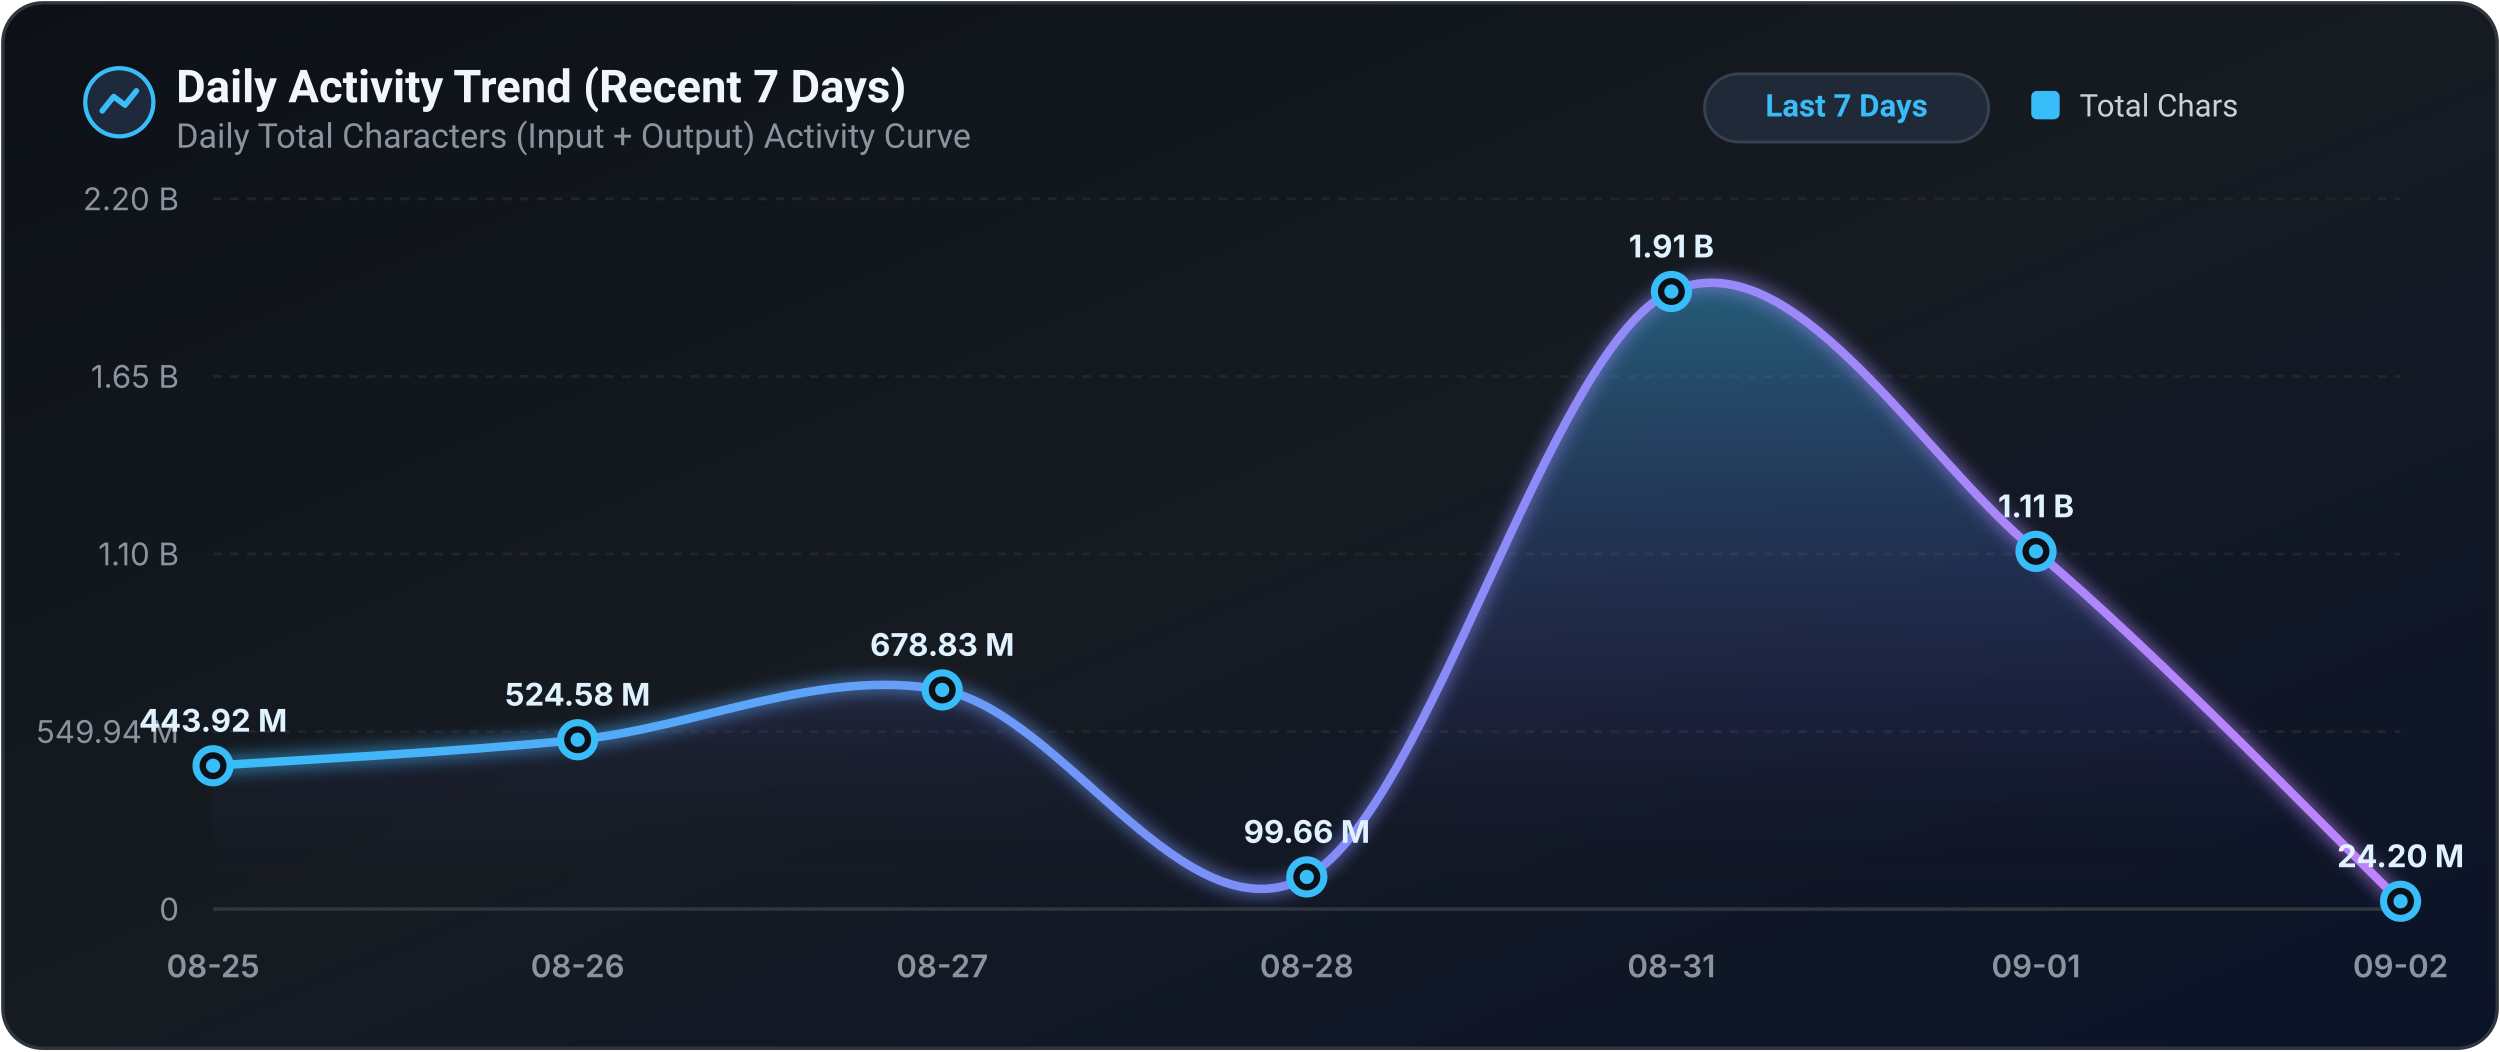
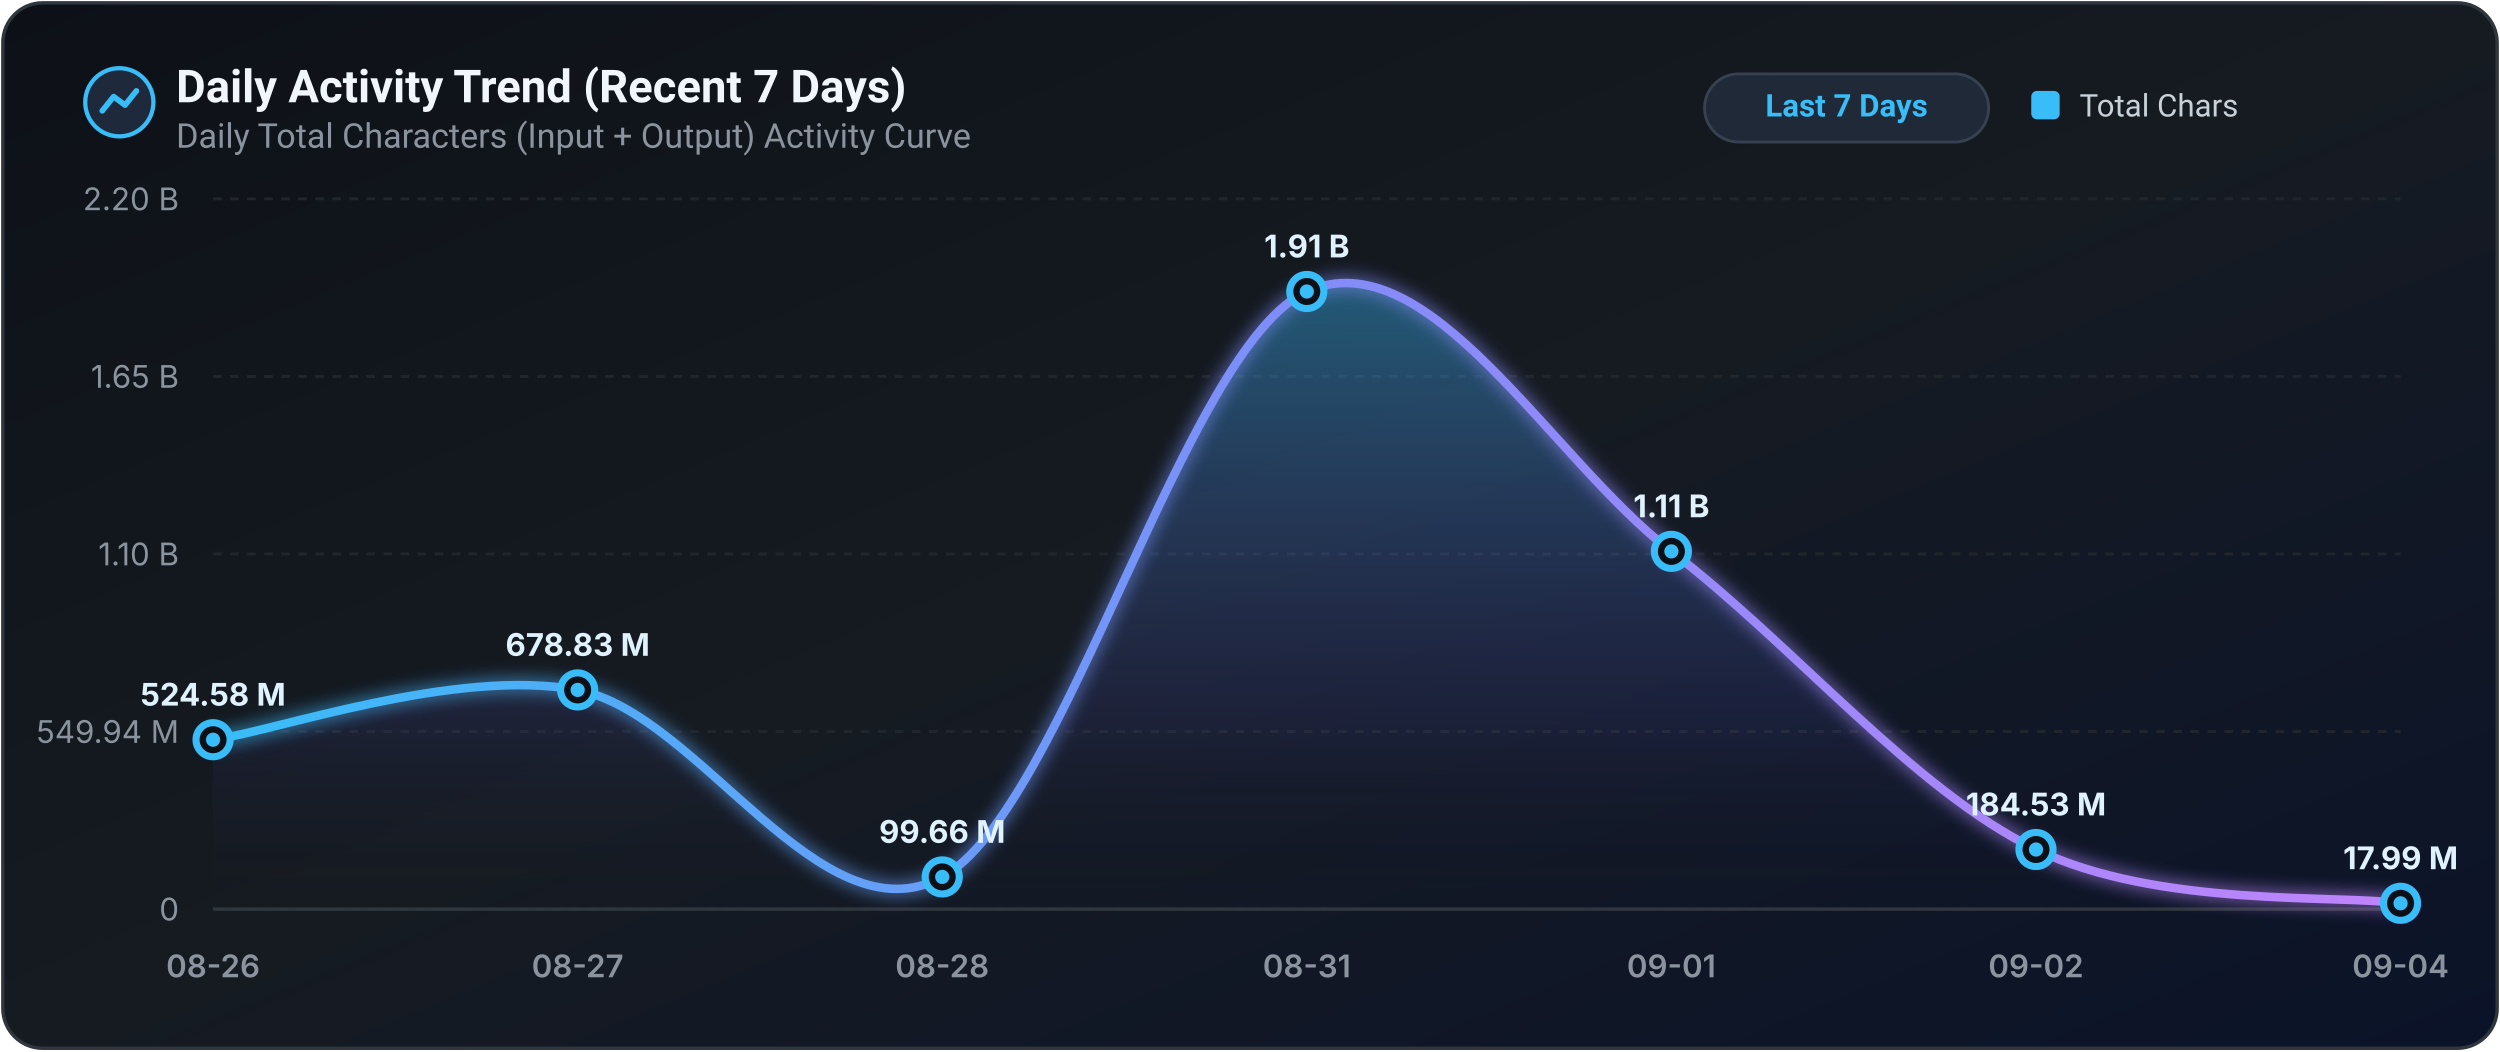
<svg xmlns="http://www.w3.org/2000/svg" viewBox="0 0 880 370" width="100%" height="100%">
  <defs>
    <linearGradient id="trendBg" x1="0%" y1="0%" x2="100%" y2="100%">
      <stop offset="0%" stop-color="#0d1117" />
      <stop offset="50%" stop-color="#161b22" />
      <stop offset="100%" stop-color="#0b1329" />
    </linearGradient>
    <linearGradient id="areaFill" x1="0%" y1="0%" x2="0%" y2="100%">
      <stop offset="0%" stop-color="#38bdf8" stop-opacity="0.4" />
      <stop offset="70%" stop-color="#6366f1" stop-opacity="0.1" />
      <stop offset="100%" stop-color="#0d1117" stop-opacity="0" />
    </linearGradient>
    <linearGradient id="lineGrad" x1="0%" y1="0%" x2="100%" y2="0%">
      <stop offset="0%" stop-color="#38bdf8" />
      <stop offset="50%" stop-color="#818cf8" />
      <stop offset="100%" stop-color="#c084fc" />
    </linearGradient>
    <filter id="lineGlow" x="-20%" y="-20%" width="140%" height="140%">
      <feGaussianBlur stdDeviation="3" result="blur" />
      <feComposite in="SourceGraphic" in2="blur" operator="over" />
    </filter>
  </defs>
  <style>
    .chart-title { font-family: -apple-system, BlinkMacSystemFont, 'Segoe UI', Roboto, sans-serif; font-size: 16px; font-weight: 700; fill: #f0f6fc; }
    .chart-sub { font-family: -apple-system, BlinkMacSystemFont, 'Segoe UI', Roboto, sans-serif; font-size: 12px; fill: #8b949e; }
    .legend-text { font-family: -apple-system, BlinkMacSystemFont, 'Segoe UI', Roboto, sans-serif; font-size: 11px; fill: #c9d1d9; }
    .pill-badge { font-family: -apple-system, BlinkMacSystemFont, 'Segoe UI', Roboto, sans-serif; font-size: 11px; font-weight: 600; fill: #38bdf8; }
  </style>
  <rect x="1" y="1" width="878" height="368" rx="14" fill="url(#trendBg)" stroke="#30363d" stroke-width="1.2" />
  <g transform="translate(30, 24)">
    <circle cx="12" cy="12" r="12" fill="#1e293b" stroke="#38bdf8" stroke-width="1.5" />
    <path d="M 6 15 L 10 10 L 14 13 L 18 8" fill="none" stroke="#38bdf8" stroke-width="2" stroke-linecap="round" stroke-linejoin="round" />
    <text x="32" y="12" class="chart-title">Daily Activity Trend (Recent 7 Days)</text>
    <text x="32" y="28" class="chart-sub">Daily Total Characters (Input + Output) Activity Curve</text>
  </g>
  <g transform="translate(600, 24)">
    <rect x="0" y="2" width="100" height="24" rx="12" fill="#1f2937" stroke="#374151" stroke-width="1" />
    <text x="50" y="17" text-anchor="middle" class="pill-badge">Last 7 Days</text>
    <rect x="115" y="8" width="10" height="10" rx="2" fill="#38bdf8" />
    <text x="132" y="17" class="legend-text">Total Chars</text>
  </g>
  <line x1="75" y1="320" x2="845" y2="320" stroke="#21262d" stroke-dasharray="3,3" stroke-width="1" />
  <text x="63" y="324" text-anchor="end" font-size="11" fill="#8b949e" font-family="-apple-system, sans-serif">0</text>
  <line x1="75" y1="257.5" x2="845" y2="257.5" stroke="#21262d" stroke-dasharray="3,3" stroke-width="1" />
  <text x="63" y="261.5" text-anchor="end" font-size="11" fill="#8b949e" font-family="-apple-system, sans-serif">549.94 M</text>
  <line x1="75" y1="195" x2="845" y2="195" stroke="#21262d" stroke-dasharray="3,3" stroke-width="1" />
  <text x="63" y="199" text-anchor="end" font-size="11" fill="#8b949e" font-family="-apple-system, sans-serif">1.10 B</text>
  <line x1="75" y1="132.5" x2="845" y2="132.5" stroke="#21262d" stroke-dasharray="3,3" stroke-width="1" />
  <text x="63" y="136.5" text-anchor="end" font-size="11" fill="#8b949e" font-family="-apple-system, sans-serif">1.65 B</text>
  <line x1="75" y1="70" x2="845" y2="70" stroke="#21262d" stroke-dasharray="3,3" stroke-width="1" />
  <text x="63" y="74" text-anchor="end" font-size="11" fill="#8b949e" font-family="-apple-system, sans-serif">2.20 B</text>
  <line x1="75" y1="320" x2="845" y2="320" stroke="#30363d" stroke-width="1.2" />
-   <path d="M 75 269.549 C 96.4 268.0, 160.6 264.8, 203.3 260.4 C 246.1 255.9, 288.9 234.8, 331.7 242.9 C 374.4 250.9, 417.2 332.0, 460.0 308.7 C 502.8 285.3, 545.6 121.7, 588.3 102.6 C 631.1 83.5, 673.9 158.3, 716.7 194.1 C 759.4 229.9, 823.6 296.7, 845.0 317.3 L 845 320 L 75 320 Z" fill="url(#areaFill)" />
-   <path d="M 75 269.549 C 96.4 268.0, 160.6 264.8, 203.3 260.4 C 246.1 255.9, 288.9 234.8, 331.7 242.9 C 374.4 250.9, 417.2 332.0, 460.0 308.7 C 502.8 285.3, 545.6 121.7, 588.3 102.6 C 631.1 83.5, 673.9 158.3, 716.7 194.1 C 759.4 229.9, 823.6 296.7, 845.0 317.3" fill="none" stroke="url(#lineGrad)" stroke-width="3" stroke-linecap="round" stroke-linejoin="round" filter="url(#lineGlow)" />
+   <path d="M 75 260.382 C 96.4 257.5, 160.6 234.8, 203.3 242.9 C 246.1 250.9, 288.9 332.0, 331.7 308.7 C 374.4 285.3, 417.2 121.7, 460.0 102.6 C 502.8 83.5, 545.6 161.3, 588.3 194.1 C 631.1 226.8, 673.9 278.4, 716.7 299.0 C 759.4 319.7, 823.6 314.8, 845.0 318.0 L 845 320 L 75 320 Z" fill="url(#areaFill)" />
+   <path d="M 75 260.382 C 96.4 257.5, 160.6 234.8, 203.3 242.9 C 246.1 250.9, 288.9 332.0, 331.7 308.7 C 374.4 285.3, 417.2 121.7, 460.0 102.6 C 502.8 83.5, 545.6 161.3, 588.3 194.1 C 631.1 226.8, 673.9 278.4, 716.7 299.0 C 759.4 319.7, 823.6 314.8, 845.0 318.0" fill="none" stroke="url(#lineGrad)" stroke-width="3" stroke-linecap="round" stroke-linejoin="round" filter="url(#lineGlow)" />
  <g class="data-point">
-     <circle cx="75" cy="269.549" r="6" fill="#0d1117" stroke="#38bdf8" stroke-width="2.5" />
-     <circle cx="75" cy="269.549" r="2.5" fill="#38bdf8" />
-     <text x="75" y="257.549" text-anchor="middle" font-size="11" font-weight="700" fill="#e0f2fe" font-family="-apple-system, sans-serif">443.92 M</text>
+     <circle cx="75" cy="260.382" r="6" fill="#0d1117" stroke="#38bdf8" stroke-width="2.5" />
+     <circle cx="75" cy="260.382" r="2.5" fill="#38bdf8" />
+     <text x="75" y="248.382" text-anchor="middle" font-size="11" font-weight="700" fill="#e0f2fe" font-family="-apple-system, sans-serif">524.58 M</text>
  </g>
  <g class="data-point">
-     <circle cx="203.333" cy="260.382" r="6" fill="#0d1117" stroke="#38bdf8" stroke-width="2.5" />
-     <circle cx="203.333" cy="260.382" r="2.5" fill="#38bdf8" />
-     <text x="203.333" y="248.382" text-anchor="middle" font-size="11" font-weight="700" fill="#e0f2fe" font-family="-apple-system, sans-serif">524.58 M</text>
+     <circle cx="203.333" cy="242.852" r="6" fill="#0d1117" stroke="#38bdf8" stroke-width="2.5" />
+     <circle cx="203.333" cy="242.852" r="2.5" fill="#38bdf8" />
+     <text x="203.333" y="230.852" text-anchor="middle" font-size="11" font-weight="700" fill="#e0f2fe" font-family="-apple-system, sans-serif">678.83 M</text>
  </g>
  <g class="data-point">
-     <circle cx="331.667" cy="242.852" r="6" fill="#0d1117" stroke="#38bdf8" stroke-width="2.5" />
-     <circle cx="331.667" cy="242.852" r="2.5" fill="#38bdf8" />
-     <text x="331.667" y="230.852" text-anchor="middle" font-size="11" font-weight="700" fill="#e0f2fe" font-family="-apple-system, sans-serif">678.83 M</text>
+     <circle cx="331.667" cy="308.674" r="6" fill="#0d1117" stroke="#38bdf8" stroke-width="2.5" />
+     <circle cx="331.667" cy="308.674" r="2.5" fill="#38bdf8" />
+     <text x="331.667" y="296.674" text-anchor="middle" font-size="11" font-weight="700" fill="#e0f2fe" font-family="-apple-system, sans-serif">99.66 M</text>
  </g>
  <g class="data-point">
-     <circle cx="460" cy="308.674" r="6" fill="#0d1117" stroke="#38bdf8" stroke-width="2.5" />
-     <circle cx="460" cy="308.674" r="2.5" fill="#38bdf8" />
-     <text x="460" y="296.674" text-anchor="middle" font-size="11" font-weight="700" fill="#e0f2fe" font-family="-apple-system, sans-serif">99.66 M</text>
+     <circle cx="460" cy="102.609" r="6" fill="#0d1117" stroke="#38bdf8" stroke-width="2.5" />
+     <circle cx="460" cy="102.609" r="2.5" fill="#38bdf8" />
+     <text x="460" y="90.609" text-anchor="middle" font-size="11" font-weight="700" fill="#e0f2fe" font-family="-apple-system, sans-serif">1.91 B</text>
  </g>
  <g class="data-point">
-     <circle cx="588.333" cy="102.609" r="6" fill="#0d1117" stroke="#38bdf8" stroke-width="2.5" />
-     <circle cx="588.333" cy="102.609" r="2.5" fill="#38bdf8" />
-     <text x="588.333" y="90.609" text-anchor="middle" font-size="11" font-weight="700" fill="#e0f2fe" font-family="-apple-system, sans-serif">1.91 B</text>
+     <circle cx="588.333" cy="194.085" r="6" fill="#0d1117" stroke="#38bdf8" stroke-width="2.5" />
+     <circle cx="588.333" cy="194.085" r="2.5" fill="#38bdf8" />
+     <text x="588.333" y="182.085" text-anchor="middle" font-size="11" font-weight="700" fill="#e0f2fe" font-family="-apple-system, sans-serif">1.11 B</text>
  </g>
  <g class="data-point">
-     <circle cx="716.667" cy="194.085" r="6" fill="#0d1117" stroke="#38bdf8" stroke-width="2.5" />
-     <circle cx="716.667" cy="194.085" r="2.5" fill="#38bdf8" />
-     <text x="716.667" y="182.085" text-anchor="middle" font-size="11" font-weight="700" fill="#e0f2fe" font-family="-apple-system, sans-serif">1.11 B</text>
+     <circle cx="716.667" cy="299.028" r="6" fill="#0d1117" stroke="#38bdf8" stroke-width="2.5" />
+     <circle cx="716.667" cy="299.028" r="2.5" fill="#38bdf8" />
+     <text x="716.667" y="287.028" text-anchor="middle" font-size="11" font-weight="700" fill="#e0f2fe" font-family="-apple-system, sans-serif">184.53 M</text>
  </g>
  <g class="data-point">
-     <circle cx="845" cy="317.25" r="6" fill="#0d1117" stroke="#38bdf8" stroke-width="2.5" />
-     <circle cx="845" cy="317.25" r="2.5" fill="#38bdf8" />
-     <text x="845" y="305.25" text-anchor="middle" font-size="11" font-weight="700" fill="#e0f2fe" font-family="-apple-system, sans-serif">24.20 M</text>
+     <circle cx="845" cy="317.956" r="6" fill="#0d1117" stroke="#38bdf8" stroke-width="2.5" />
+     <circle cx="845" cy="317.956" r="2.5" fill="#38bdf8" />
+     <text x="845" y="305.956" text-anchor="middle" font-size="11" font-weight="700" fill="#e0f2fe" font-family="-apple-system, sans-serif">17.99 M</text>
  </g>
-   <text x="75" y="344" text-anchor="middle" font-size="11" font-weight="600" fill="#8b949e" font-family="-apple-system, sans-serif">08-25</text>
-   <text x="203.333" y="344" text-anchor="middle" font-size="11" font-weight="600" fill="#8b949e" font-family="-apple-system, sans-serif">08-26</text>
-   <text x="331.667" y="344" text-anchor="middle" font-size="11" font-weight="600" fill="#8b949e" font-family="-apple-system, sans-serif">08-27</text>
-   <text x="460" y="344" text-anchor="middle" font-size="11" font-weight="600" fill="#8b949e" font-family="-apple-system, sans-serif">08-28</text>
-   <text x="588.333" y="344" text-anchor="middle" font-size="11" font-weight="600" fill="#8b949e" font-family="-apple-system, sans-serif">08-31</text>
-   <text x="716.667" y="344" text-anchor="middle" font-size="11" font-weight="600" fill="#8b949e" font-family="-apple-system, sans-serif">09-01</text>
-   <text x="845" y="344" text-anchor="middle" font-size="11" font-weight="600" fill="#8b949e" font-family="-apple-system, sans-serif">09-02</text>
+   <text x="75" y="344" text-anchor="middle" font-size="11" font-weight="600" fill="#8b949e" font-family="-apple-system, sans-serif">08-26</text>
+   <text x="203.333" y="344" text-anchor="middle" font-size="11" font-weight="600" fill="#8b949e" font-family="-apple-system, sans-serif">08-27</text>
+   <text x="331.667" y="344" text-anchor="middle" font-size="11" font-weight="600" fill="#8b949e" font-family="-apple-system, sans-serif">08-28</text>
+   <text x="460" y="344" text-anchor="middle" font-size="11" font-weight="600" fill="#8b949e" font-family="-apple-system, sans-serif">08-31</text>
+   <text x="588.333" y="344" text-anchor="middle" font-size="11" font-weight="600" fill="#8b949e" font-family="-apple-system, sans-serif">09-01</text>
+   <text x="716.667" y="344" text-anchor="middle" font-size="11" font-weight="600" fill="#8b949e" font-family="-apple-system, sans-serif">09-02</text>
+   <text x="845" y="344" text-anchor="middle" font-size="11" font-weight="600" fill="#8b949e" font-family="-apple-system, sans-serif">09-04</text>
</svg>
